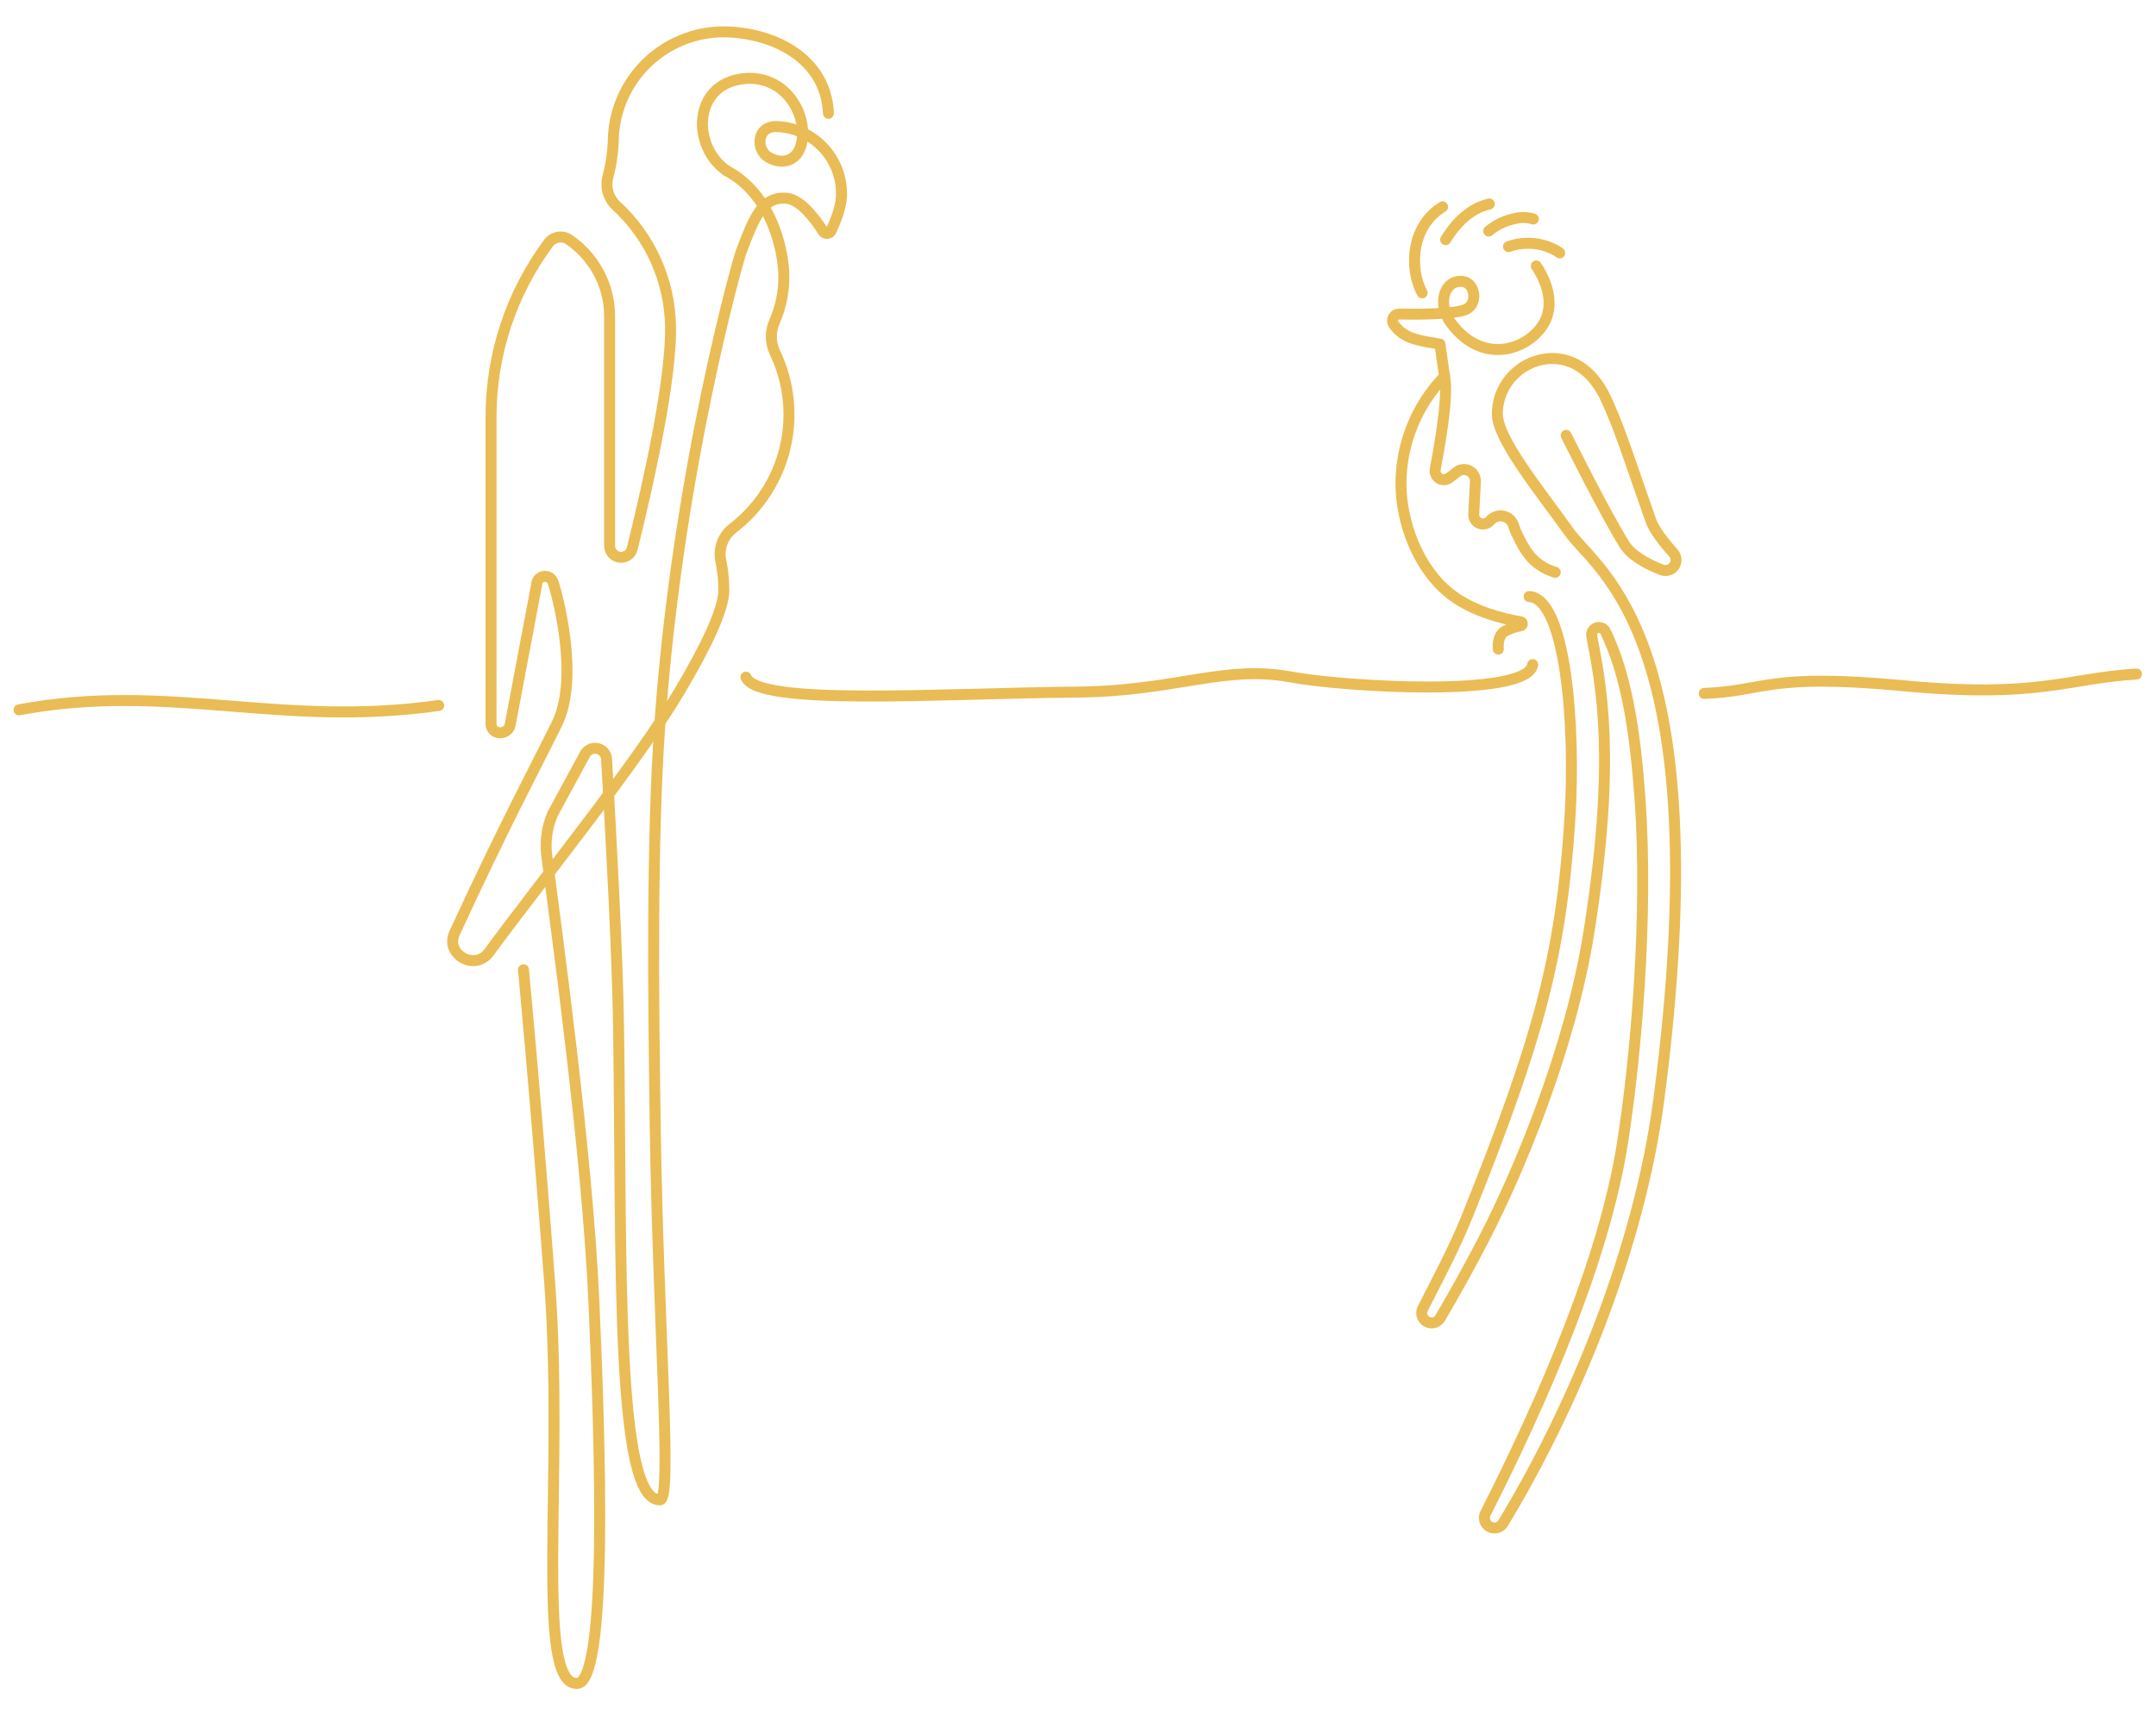
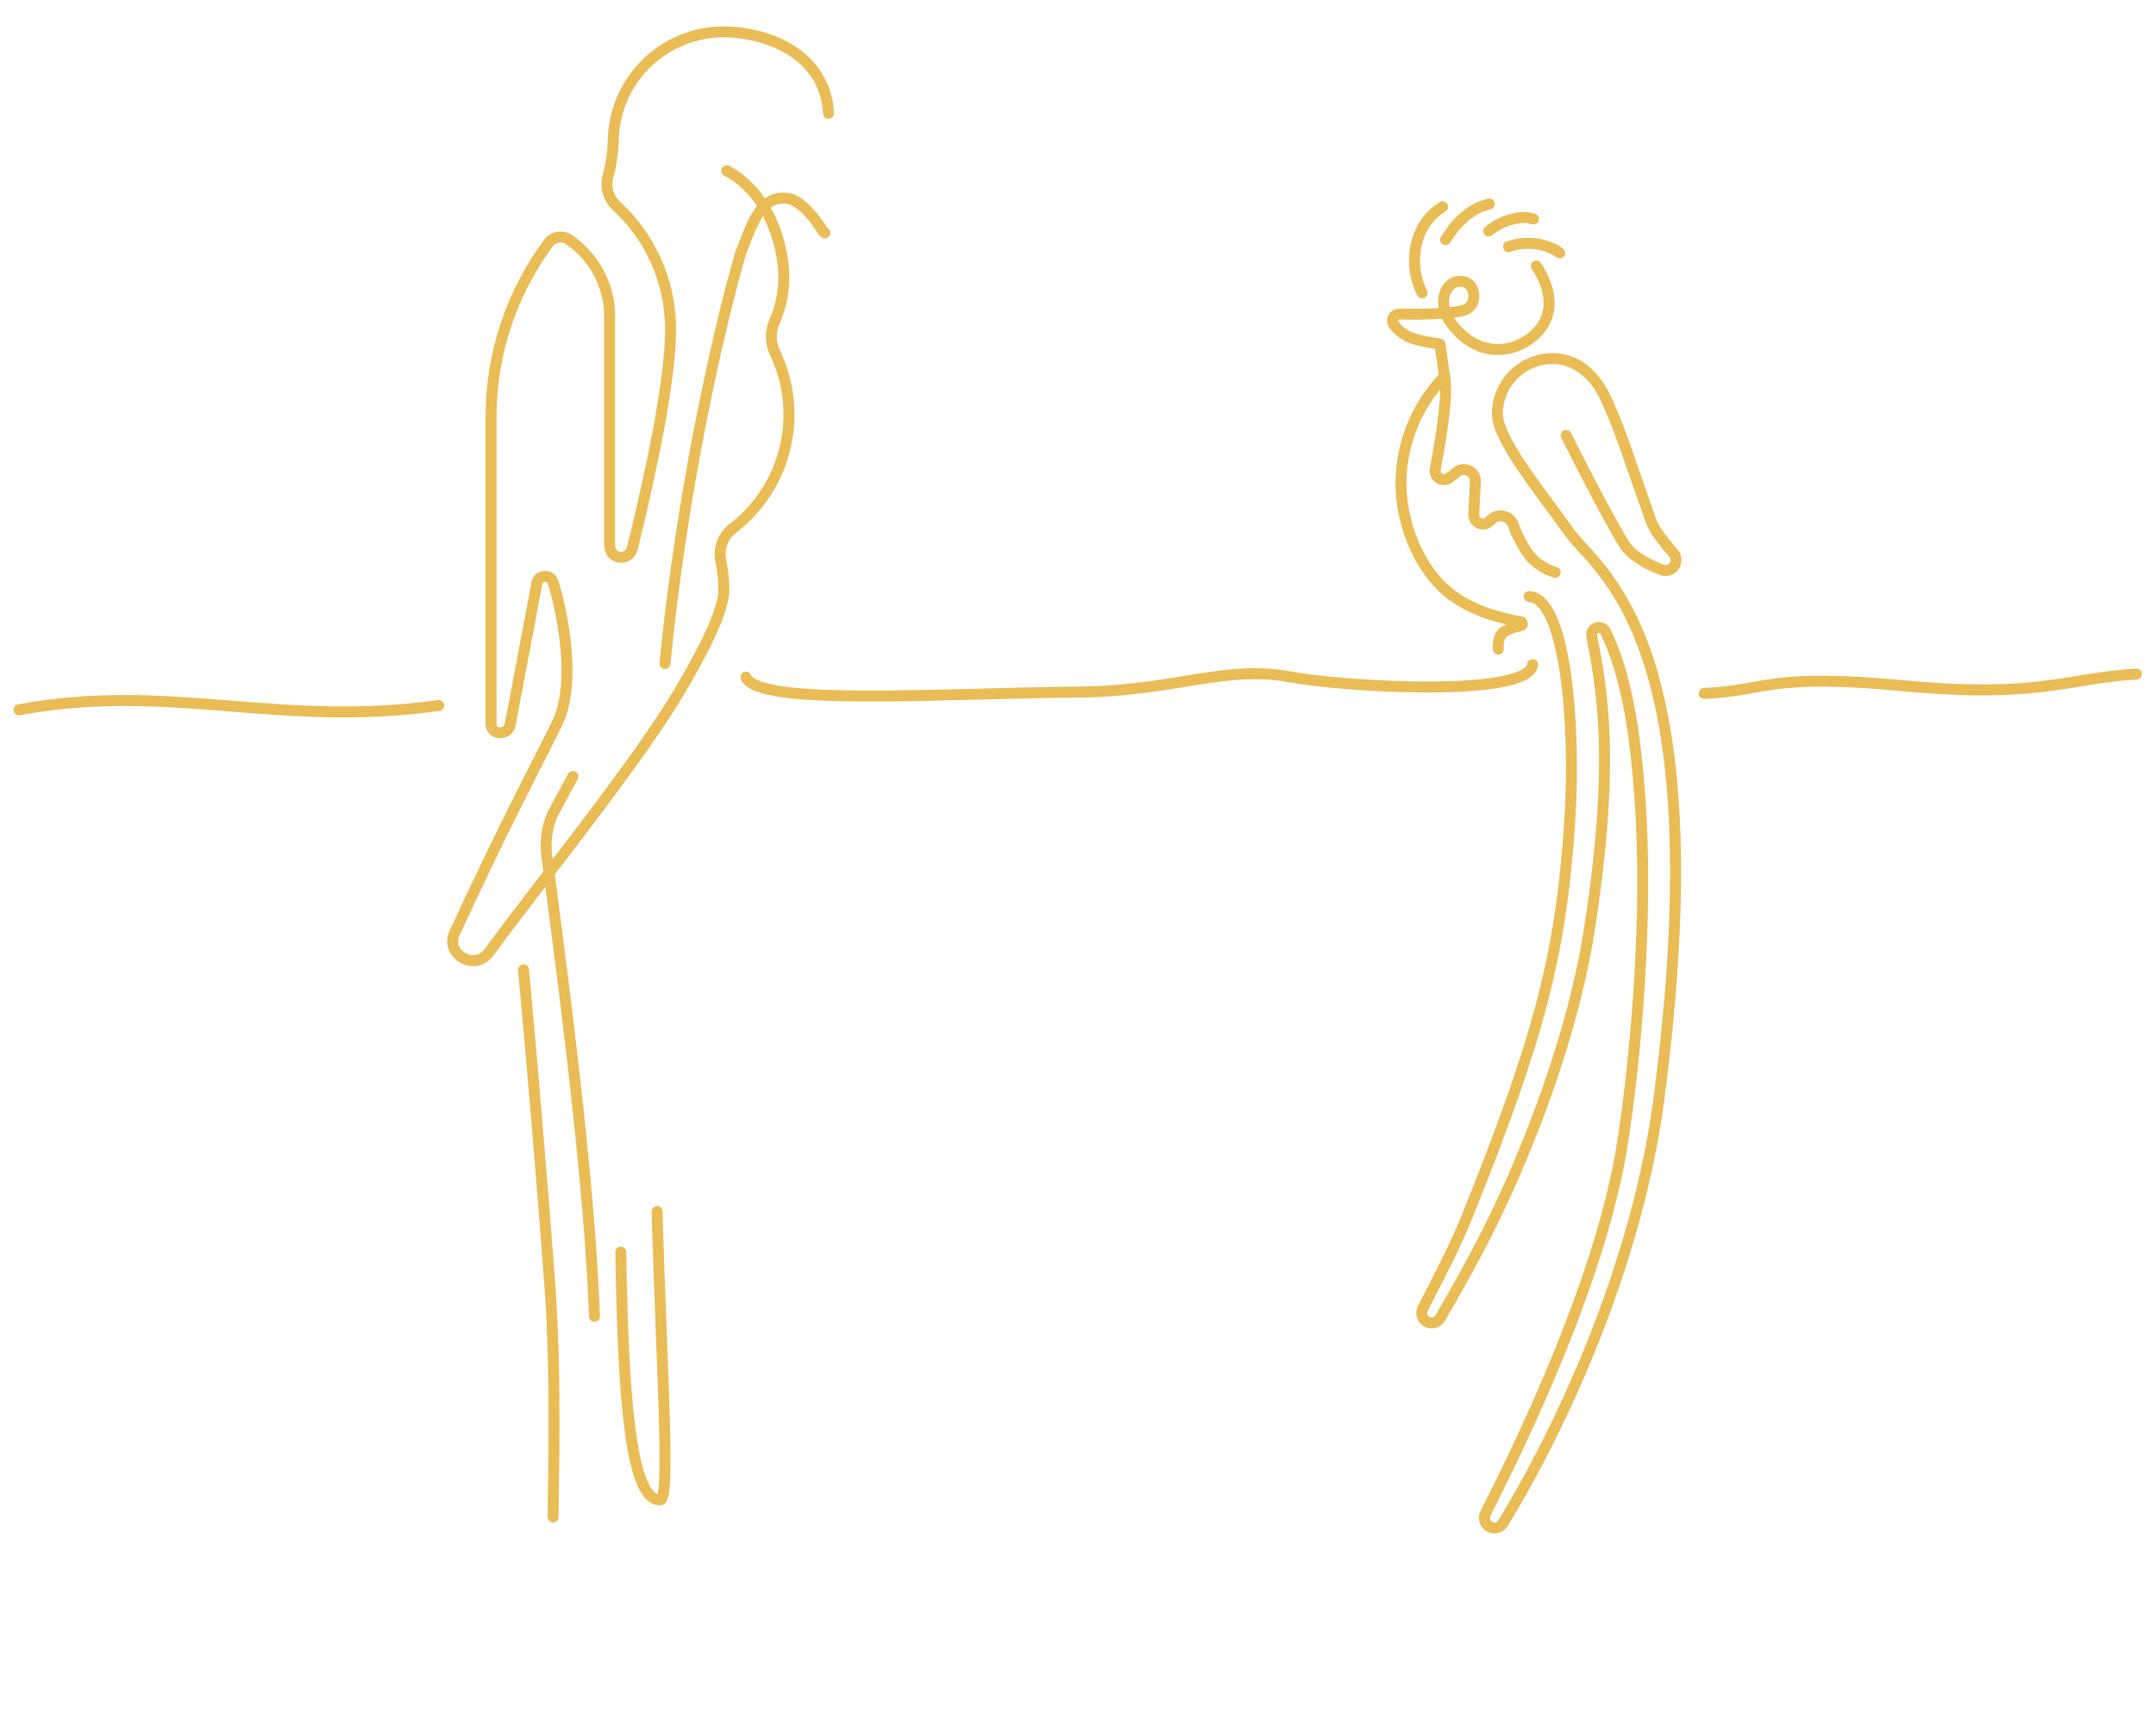
<svg xmlns="http://www.w3.org/2000/svg" id="Layer_2" data-name="Layer 2" viewBox="0 0 589.62 469.06">
  <defs>
-     <style>.cls-1,.cls-2{fill:none;stroke:#E9BC55;stroke-linecap:round;stroke-width:3px;}.cls-1{stroke-miterlimit:10;}.cls-2{stroke-linejoin:round;}</style>
+     <style>.path{stroke-dasharray: 150;}.cls-1,.cls-2{fill:none;stroke:#E9BC55;stroke-linecap:round;stroke-width:3px;}.cls-1{stroke-miterlimit:10;}.cls-2{stroke-linejoin:round;}</style>
  </defs>
-   <path class="cls-1" d="M409.76,177.54s-.47-3.5,1.73-4.85a13.83,13.83,0,0,1,4.4-1.53.55.55,0,0,0,0-1.08c-4.93-.83-12.84-2.8-18.82-7.28-9.33-7-13.93-20.13-13.93-30.43a42.11,42.11,0,0,1,11.94-29.43" />
+   <path class="cls-1 path" d="M409.76,177.54s-.47-3.5,1.73-4.85a13.83,13.83,0,0,1,4.4-1.53.55.55,0,0,0,0-1.08c-4.93-.83-12.84-2.8-18.82-7.28-9.33-7-13.93-20.13-13.93-30.43a42.11,42.11,0,0,1,11.94-29.43" />
  <path class="cls-2" d="M420.14,72.75c1.65,2.44,5.65,9.47,2.05,15.72-4,6.94-16.37,11.79-25.3,0-4-5.31-1.93-12.06,3.13-11.48,3.46.4,4.26,6.17.82,7.67C397.71,86,387.32,86,382.68,85.9a1.81,1.81,0,0,0-1.55,2.81A10.06,10.06,0,0,0,385,92c2.35,1.25,8.79,2.11,8.79,2.11h0l1.41,9.86c.53,3.69-.43,11.2-1.53,17.83-.39,2.33-.79,4.55-1.15,6.46l0,.11a2.39,2.39,0,0,0,3.82,2.34l1-.75,1.06-.85a3.14,3.14,0,0,1,5.09,2.61l-.22,4.35-.23,4.6a2.53,2.53,0,0,0,4.45,1.78h0l.06-.06a3.73,3.73,0,0,1,6.39,1.37,12.91,12.91,0,0,0,.78,2.05c2,4,3.93,8.66,10.6,10.74" />
  <path class="cls-2" d="M412.54,67.45a16,16,0,0,1,5.33-.91,15.63,15.63,0,0,1,7.21,1.73s0,.06,0,0,.21.11.32.15a10.51,10.51,0,0,1,1.14.75" />
  <path class="cls-2" d="M407.13,63.2a15.8,15.8,0,0,1,7-3.38,9.61,9.61,0,0,1,5.21.08" />
  <path class="cls-2" d="M395.36,65.54c2-3.29,5.93-8.41,11.93-9.74" />
  <path class="cls-2" d="M388.93,80.1c-3.74-7-2.82-18.43,5.59-23.53" />
  <path class="cls-2" d="M428.32,119.09s10.57,21.29,15.94,29.87c1.9,3,6.07,5.31,10.19,6.9a2.87,2.87,0,0,0,3.15-4.62c-2.66-3-5.21-6.26-6.16-8.93-5.46-15.38-8.69-26-12.66-34.07-2.75-5.62-7.63-10.18-14.24-10.18a15.18,15.18,0,0,0-15.05,15c-.16,6.9,11.59,21.15,19.64,32.46,7.77,10.92,41.13,28.94,24.54,155.1-5.38,40.88-23.23,84-42.63,116.05a2.76,2.76,0,0,1-4.81-2.69c15.56-30.61,32.41-69.25,37.45-101.12,3.63-23,7.15-61.89,4.82-94.42-1.34-18.69-3.72-33.77-9.39-45.6a2,2,0,0,0-3.78,1.26c2.43,13,6.81,32.79-.77,80.72-5.07,32.08-19.29,65.65-28.5,83.58-4,7.76-8.12,15.18-12.22,22.15a2.71,2.71,0,0,1-4.75-2.6c4-7.94,8.54-16.28,12.19-25.36,19.48-48.47,25.55-70.93,28-107.79,1.74-26.33-1.12-61.2-11.1-61.63" />
  <path class="cls-2" d="M466.06,189.67c16.67-.62,17.26-5.62,54.34-2.11s44.66-2,63.89-3.2" />
  <path class="cls-2" d="M204,185.22c3.18,8,53.66,4.4,90.35,4.09,27.2-.23,40.51-7.53,58.63-4.14,14.58,2.72,65,5.73,66.17-3.39" />
  <path class="cls-2" d="M5.21,194.15c41.14-7.63,71.16,5,114.76-1.18" />
  <path class="cls-2" d="M198.76,46.71c12.33,6.56,15.61,21.9,15.61,29.08a30.11,30.11,0,0,1-2.54,12.13,10.21,10.21,0,0,0,.09,8.5,39.25,39.25,0,0,1-11.5,48.09,8.89,8.89,0,0,0-3.3,8.87,39,39,0,0,1,.83,8.07c0,5.2-4.79,15.28-12.08,27.58-11.45,19.37-37.37,51.37-52.18,71.5-3.82,5.16-12.06.51-9.37-5.32,13.5-29.3,22-45.09,28-57.25,6.36-13-.23-36.47-1.11-38.8a2.3,2.3,0,0,0-4.46.82l-7.23,38.25c-.54,2.84-4.77,3-5.23.1a3.4,3.4,0,0,1,0-.45V114.15A79.76,79.76,0,0,1,150,66.49a4.14,4.14,0,0,1,5.69-.91l0,0a25.6,25.6,0,0,1,8.76,10.48,25.17,25.17,0,0,1,2.27,10.51V149.3a3.14,3.14,0,0,0,6.19.75c4.86-19.68,10.76-46.72,10.47-60.9a45.92,45.92,0,0,0-14.85-32.9,7.92,7.92,0,0,1-2.29-7.8,45.06,45.06,0,0,0,1.47-9.52A30.23,30.23,0,0,1,199.88,8.77c13.16.82,26,7.9,26.68,22.22" />
-   <path class="cls-2" d="M143.16,265.27s3.28,34.27,7.14,85.22c4,52.8-4.19,110,7.44,110,8.51,0,6.47-64.12,4.69-104.22-1.84-41.56-10.49-103.36-12.91-122.3a21.58,21.58,0,0,1,1.63-11.36l8.73-16.11a3.15,3.15,0,0,1,6,1.06c1.1,18.84,3,53.45,3.28,73.14.92,63.15-1,130.05,11.38,129.54,3.35-.14-.53-46.66-1.35-102.14-.52-35.7-1-77.6,1.28-110.3,5-69.89,21.69-127.51,22.05-128.47,3.7-9.85,5.91-15.49,12.41-15.12,4.12.24,8.22,6,10.15,9.05a1.26,1.26,0,0,0,2.21-.14c1.1-2.37,2.7-6.27,2.83-9.4a18.37,18.37,0,0,0-17.6-19.1c-5.61-.23-5.76,6.09-2.66,8.18,3.54,2.39,8.31,1.64,9.4-3.84,1.62-8.07-4.85-18.68-16-17.43-13.87,1.55-14.13,18.59-4.51,25.17" />
+   <path class="cls-2 path" d="M143.16,265.27s3.28,34.27,7.14,85.22c4,52.8-4.19,110,7.44,110,8.51,0,6.47-64.12,4.69-104.22-1.84-41.56-10.49-103.36-12.91-122.3a21.58,21.58,0,0,1,1.63-11.36l8.73-16.11a3.15,3.15,0,0,1,6,1.06c1.1,18.84,3,53.45,3.28,73.14.92,63.15-1,130.05,11.38,129.54,3.35-.14-.53-46.66-1.35-102.14-.52-35.7-1-77.6,1.28-110.3,5-69.89,21.69-127.51,22.05-128.47,3.7-9.85,5.91-15.49,12.41-15.12,4.12.24,8.22,6,10.15,9.05a1.26,1.26,0,0,0,2.21-.14c1.1-2.37,2.7-6.27,2.83-9.4a18.37,18.37,0,0,0-17.6-19.1c-5.61-.23-5.76,6.09-2.66,8.18,3.54,2.39,8.31,1.64,9.4-3.84,1.62-8.07-4.85-18.68-16-17.43-13.87,1.55-14.13,18.59-4.51,25.17" />
</svg>
